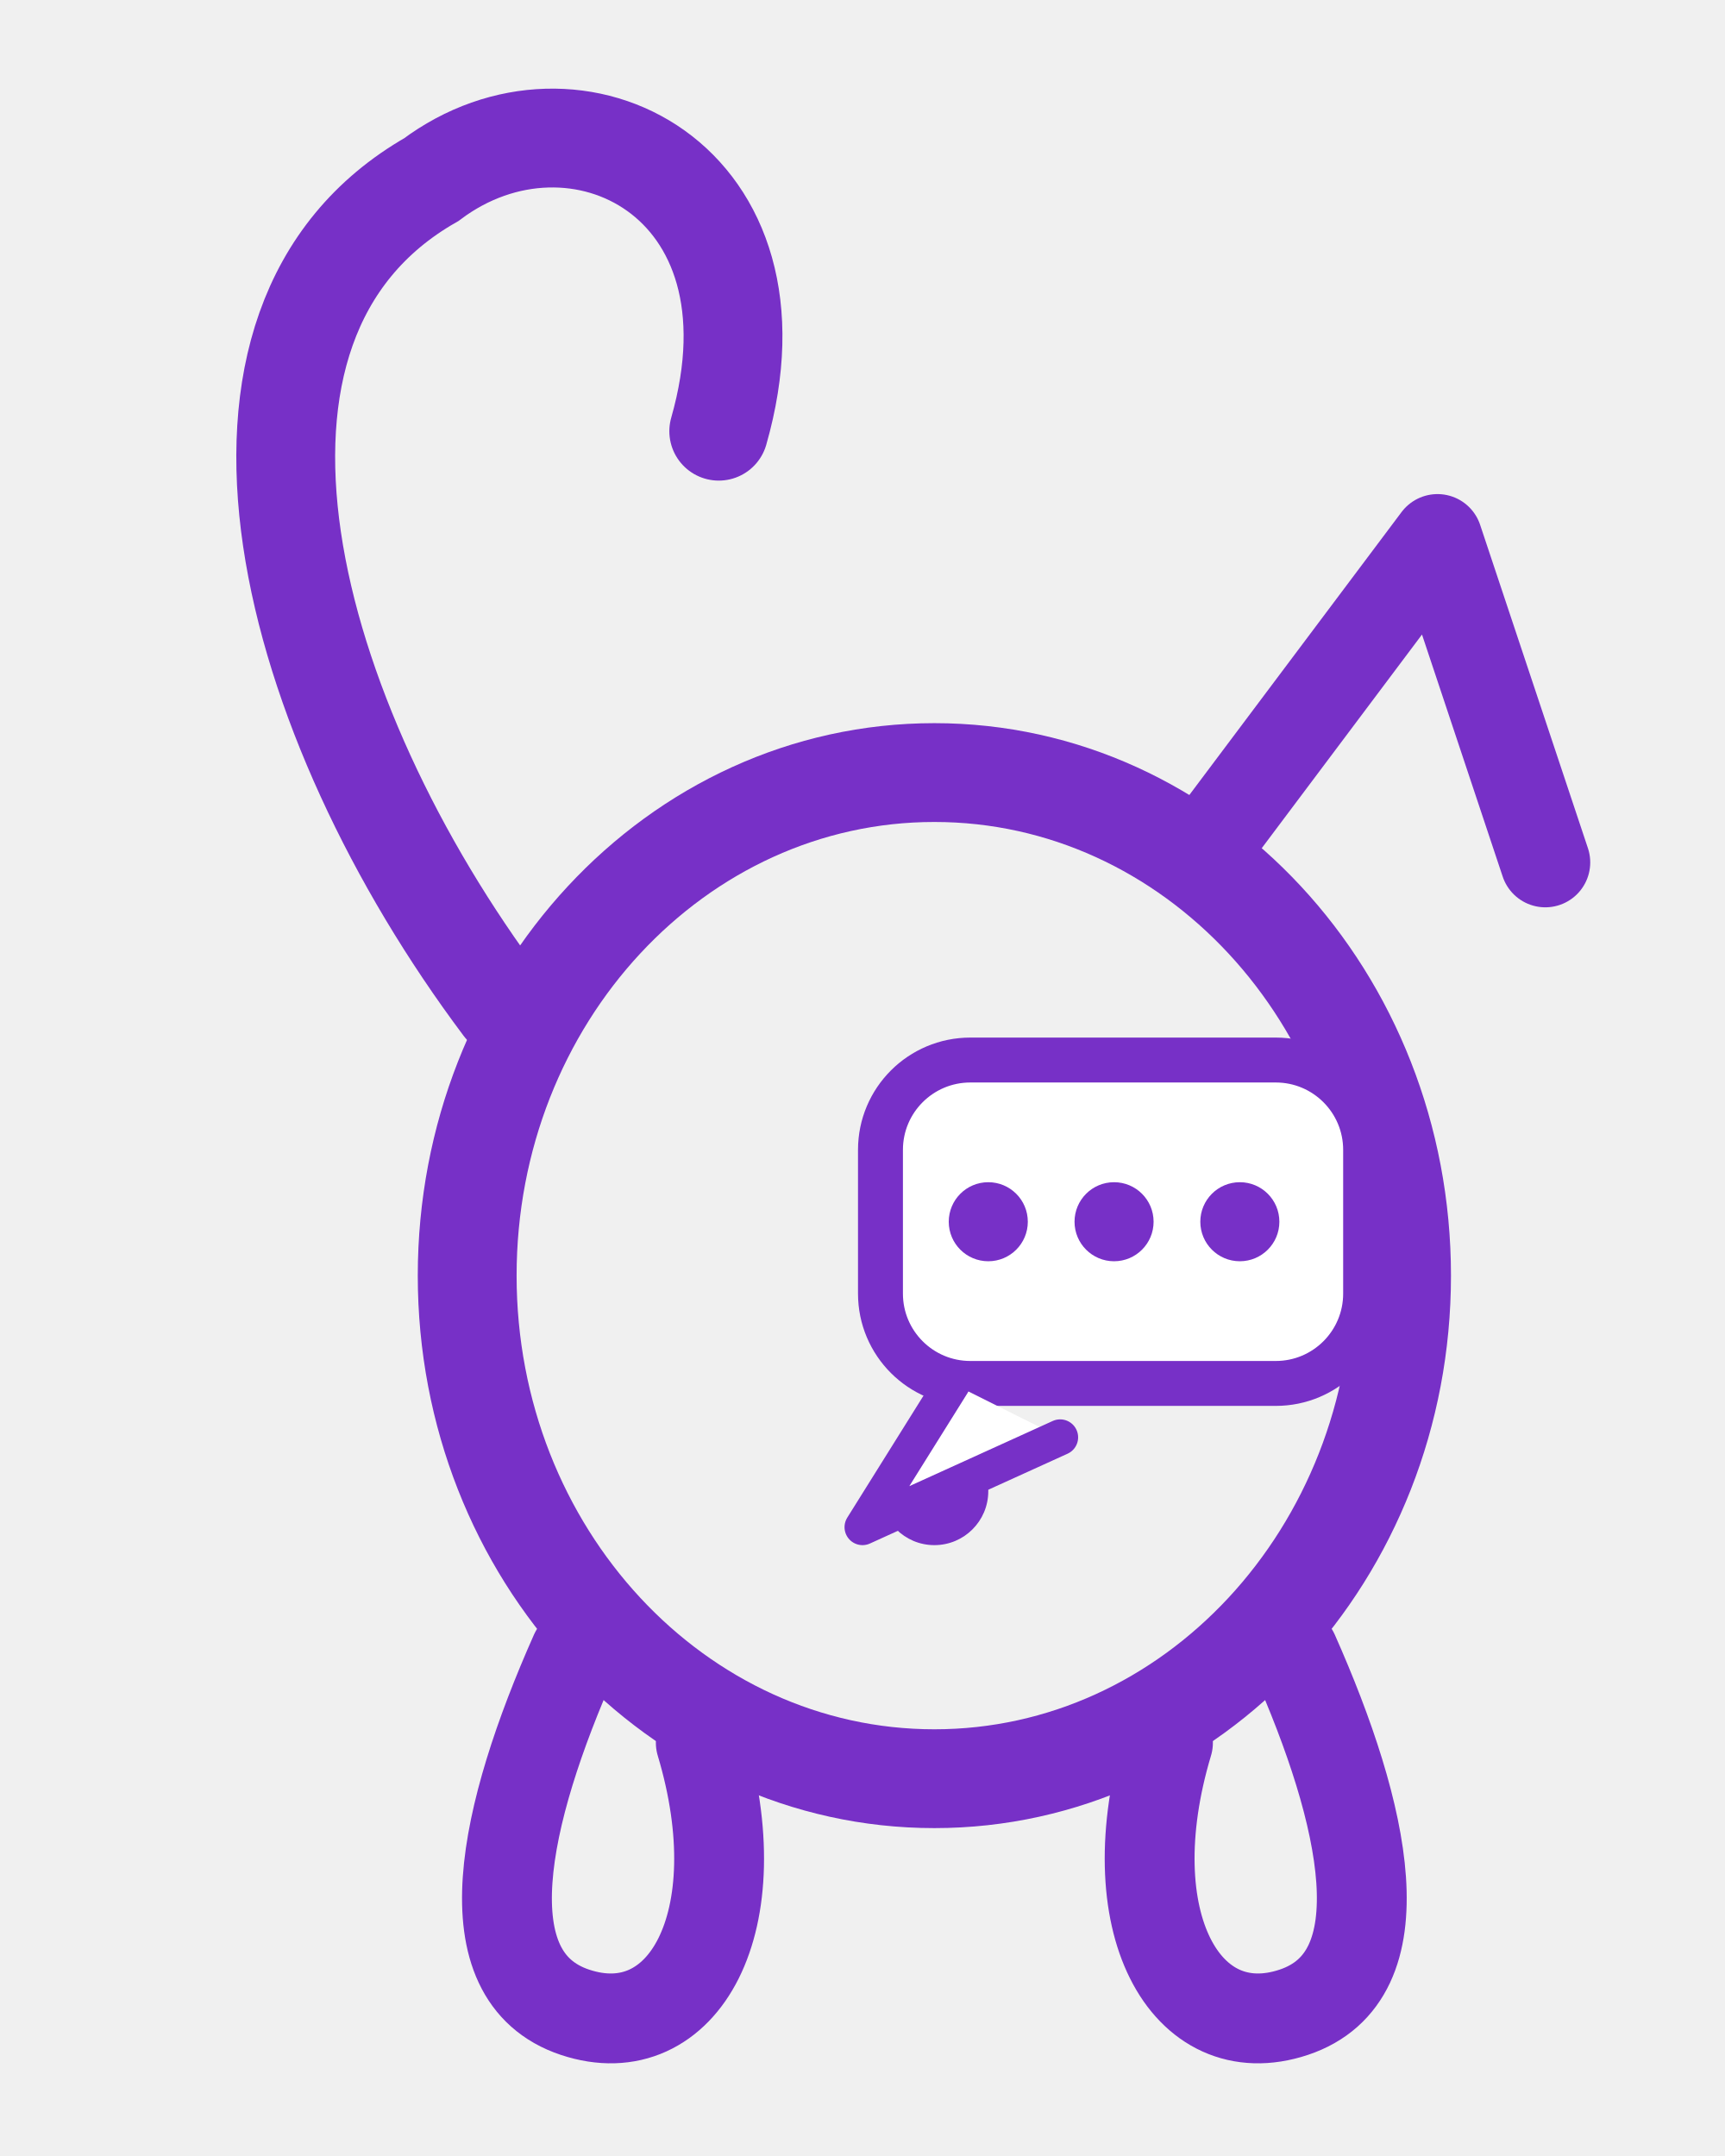
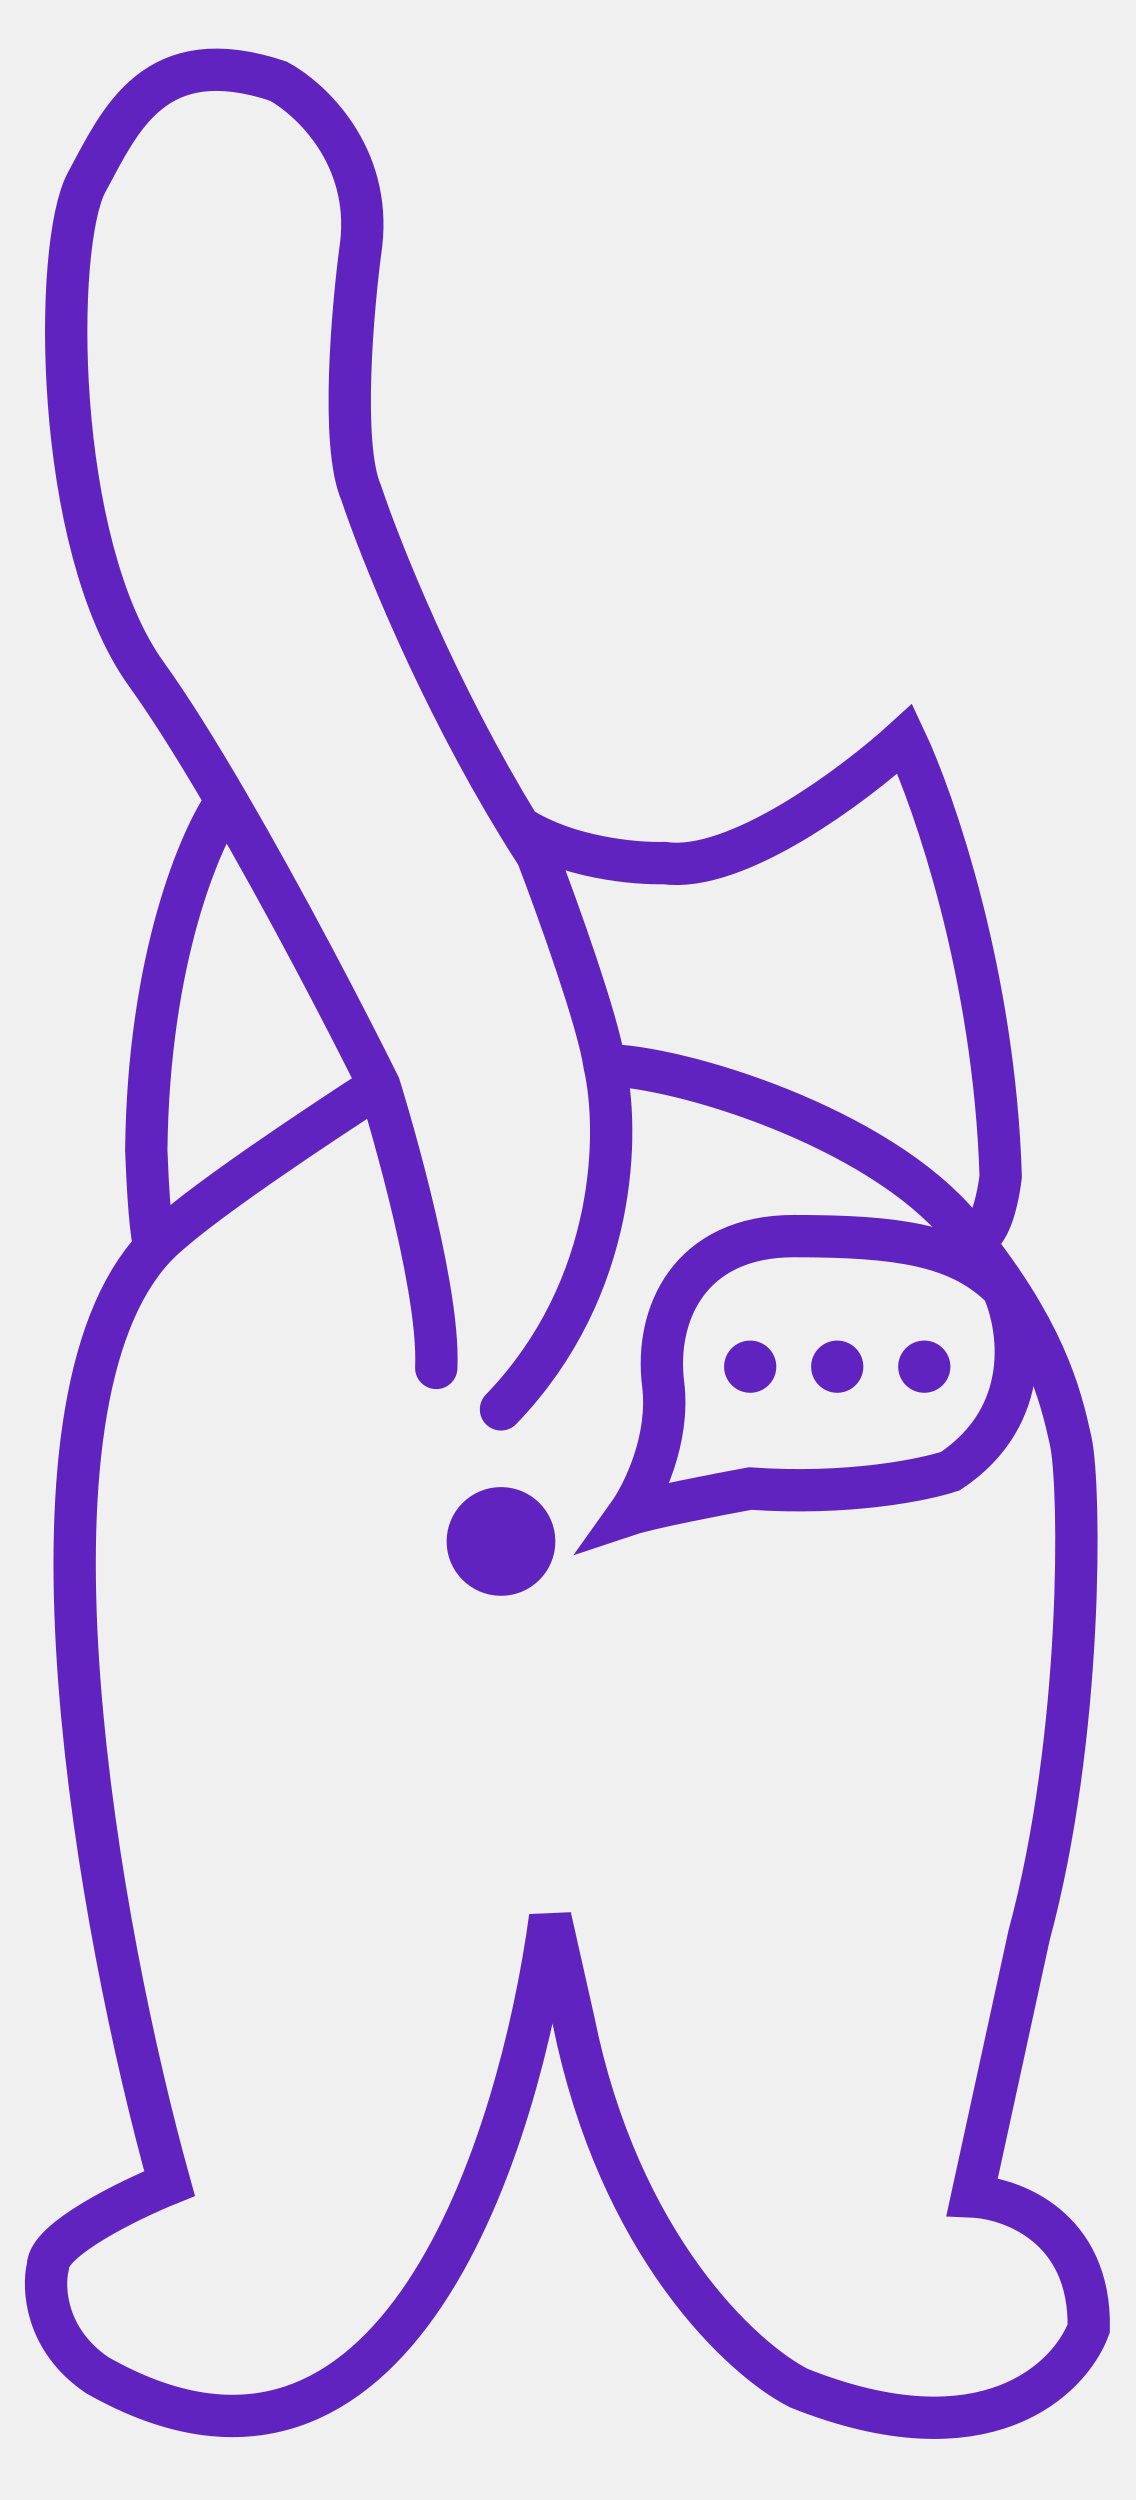
- <svg xmlns="http://www.w3.org/2000/svg" viewBox="-2 -4 96 120" fill="none">
-   <path d="M 26 52 C 14 36 8 14 22 6 C 30 0 42 6 38 20" stroke="#7730C7" stroke-width="5.5" stroke-linecap="round" />
-   <ellipse cx="50" cy="67" rx="26" ry="28" stroke="#7730C7" stroke-width="5.5" />
-   <path d="M 66 42 L 78 26 L 84 44" stroke="#7730C7" stroke-width="5" stroke-linecap="round" stroke-linejoin="round" />
-   <path d="M 30 88 C 26 97 24 106 30 108 C 36 110 40 103 37 93" stroke="#7730C7" stroke-width="5" stroke-linecap="round" />
-   <path d="M 70 88 C 74 97 76 106 70 108 C 64 110 60 103 63 93" stroke="#7730C7" stroke-width="5" stroke-linecap="round" />
-   <circle cx="50" cy="79" r="3" fill="#7730C7" />
-   <rect x="47" y="55" width="27" height="18" rx="5" fill="white" stroke="#7730C7" stroke-width="2.5" />
-   <path d="M 51 73 L 46 81 L 57 76" fill="white" stroke="#7730C7" stroke-width="2" stroke-linecap="round" stroke-linejoin="round" />
-   <circle cx="53" cy="64" r="2.2" fill="#7730C7" />
-   <circle cx="60" cy="64" r="2.2" fill="#7730C7" />
-   <circle cx="67" cy="64" r="2.2" fill="#7730C7" />
+ <svg xmlns="http://www.w3.org/2000/svg" width="436" height="960" viewBox="-10 -5 456 975" fill="none">
+   <path d="M142.332 416.528C142.332 416.528 80.635 456.042 58.105 475.798C56.173 477.405 54.326 479.14 52.562 480.996M80.982 302.123C104.922 343.181 129.646 390.921 142.332 416.528C142.332 416.528 166.872 494.931 165.208 529.87M191.204 546.506C238.621 497.426 238.69 433.857 232.798 408.208C230.302 390.739 213.734 344.778 205.762 323.981C203.314 320.197 200.914 316.38 198.564 312.543M232.798 408.208C262.953 408.555 343.02 433.164 376.295 473.718M376.295 473.718C409.569 514.271 415.809 540.26 419.968 558.984C424.127 577.708 424.959 677.732 403.33 757.593L380.454 862.616C396.398 863.309 428.079 874.886 427.247 915.648C419.621 936.098 385.653 969.511 310.785 939.564C288.255 928.126 238.621 882.581 220.32 791.907L210.961 750.315C198.83 839.741 149.611 1003 28.99 934.366C8.194 920.219 7.153 899.36 9.232 890.699C9.232 879.885 41.814 864.006 58.105 857.418C30.142 757.019 -8.694 545.473 52.562 480.996M376.295 473.718C385.445 485.364 390.506 464.706 391.892 452.921C389.397 372.23 365.203 302.145 353.418 277.189C333.315 295.559 285.829 331.26 256.714 327.101C245.33 327.447 217.762 325.021 198.564 312.543M198.564 312.543C165.788 259.02 142.815 201.691 135.053 178.404C126.734 159.271 131.587 103.883 135.053 78.58C139.212 42.81 114.603 20.004 101.778 13.072C51.866 -3.566 38.348 28.67 24.831 53.626C11.313 78.582 11.313 199.202 48.747 251.194C58.396 264.596 69.6 282.605 80.982 302.123M80.982 302.123C70.583 316.688 49.579 365.159 48.747 442.522C49.211 455.347 50.623 480.996 52.562 480.996" stroke="#6023BF" stroke-width="17" stroke-linecap="round" />
+   <circle cx="191.203" cy="599.549" r="21.837" fill="#6023BF" />
+   <path d="M256.329 536.351C259.126 558.724 248.172 580.631 242.346 588.787C250.736 585.991 278.469 580.631 291.286 578.3C330.439 581.097 361.201 574.804 371.688 571.309C405.247 548.936 399.654 513.046 392.663 497.898C375.184 480.42 350.714 476.924 308.765 476.924C266.816 476.924 252.833 508.385 256.329 536.351Z" stroke="#6023BF" stroke-width="17" />
+   <circle cx="291.287" cy="529.36" r="9.987" fill="#6023BF" stroke="#6023BF" />
+   <circle cx="326.244" cy="529.36" r="9.987" fill="#6023BF" stroke="#6023BF" />
+   <circle cx="361.201" cy="529.36" r="9.987" fill="#6023BF" stroke="#6023BF" />
</svg>
